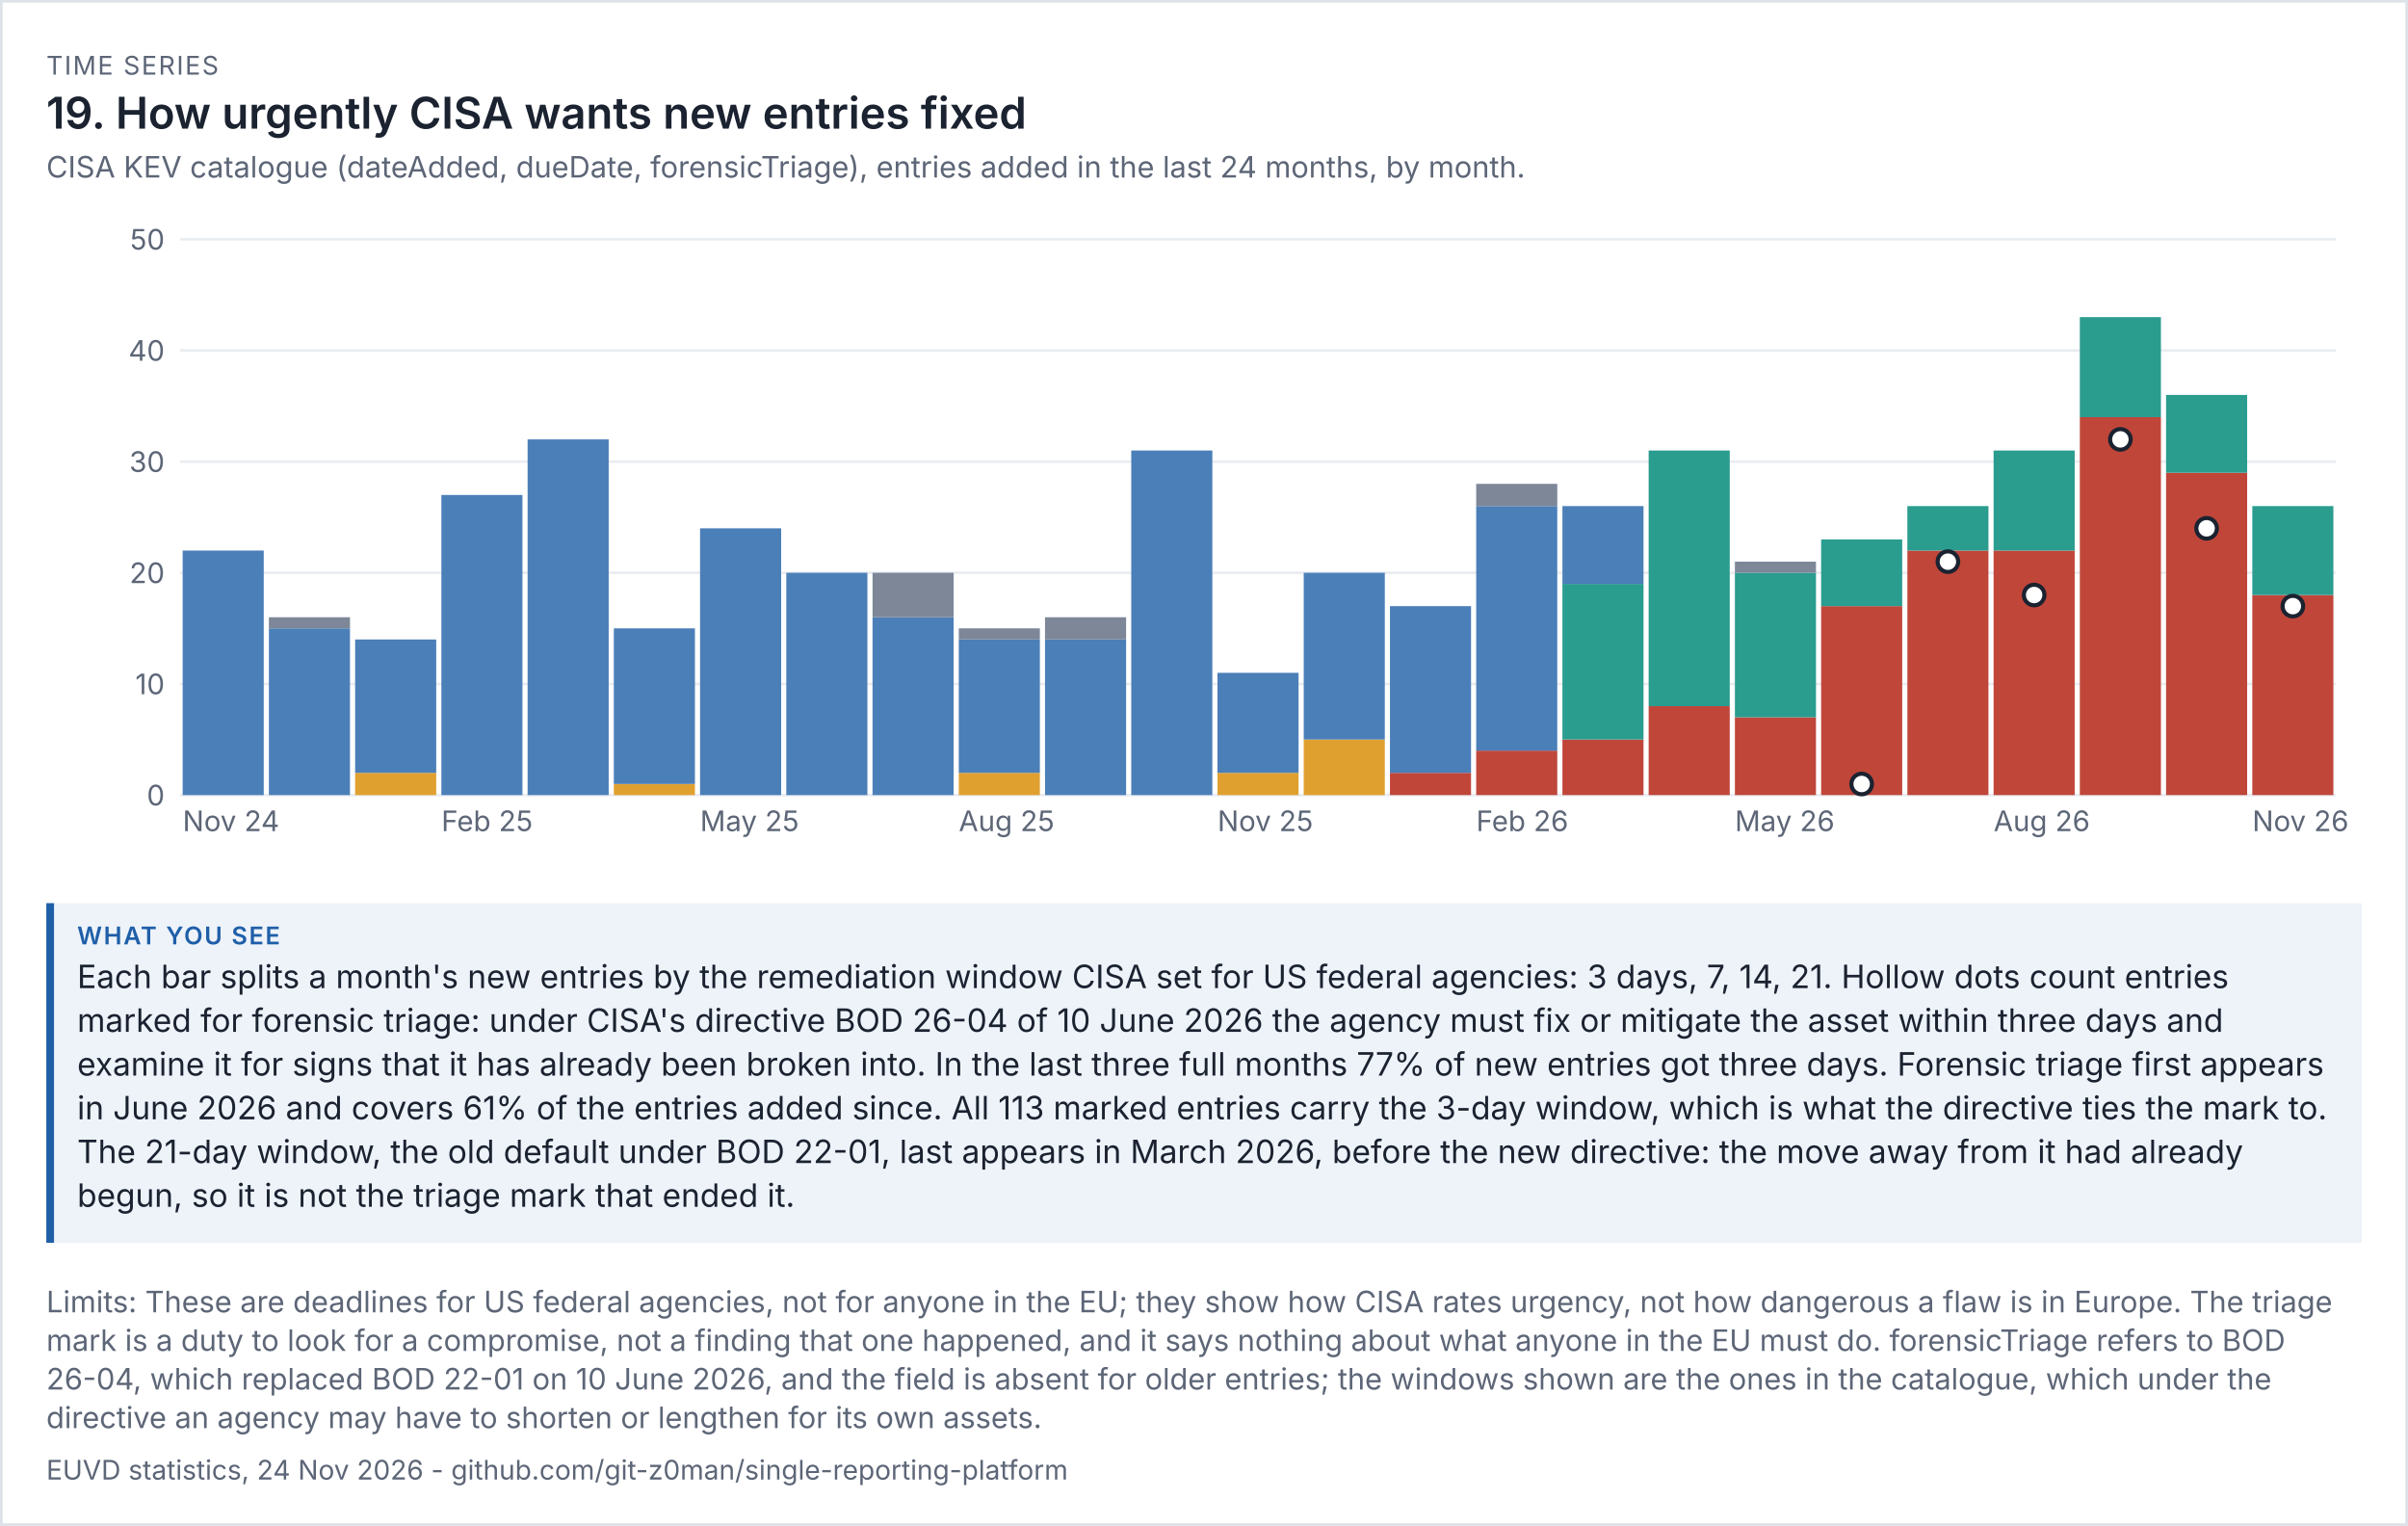
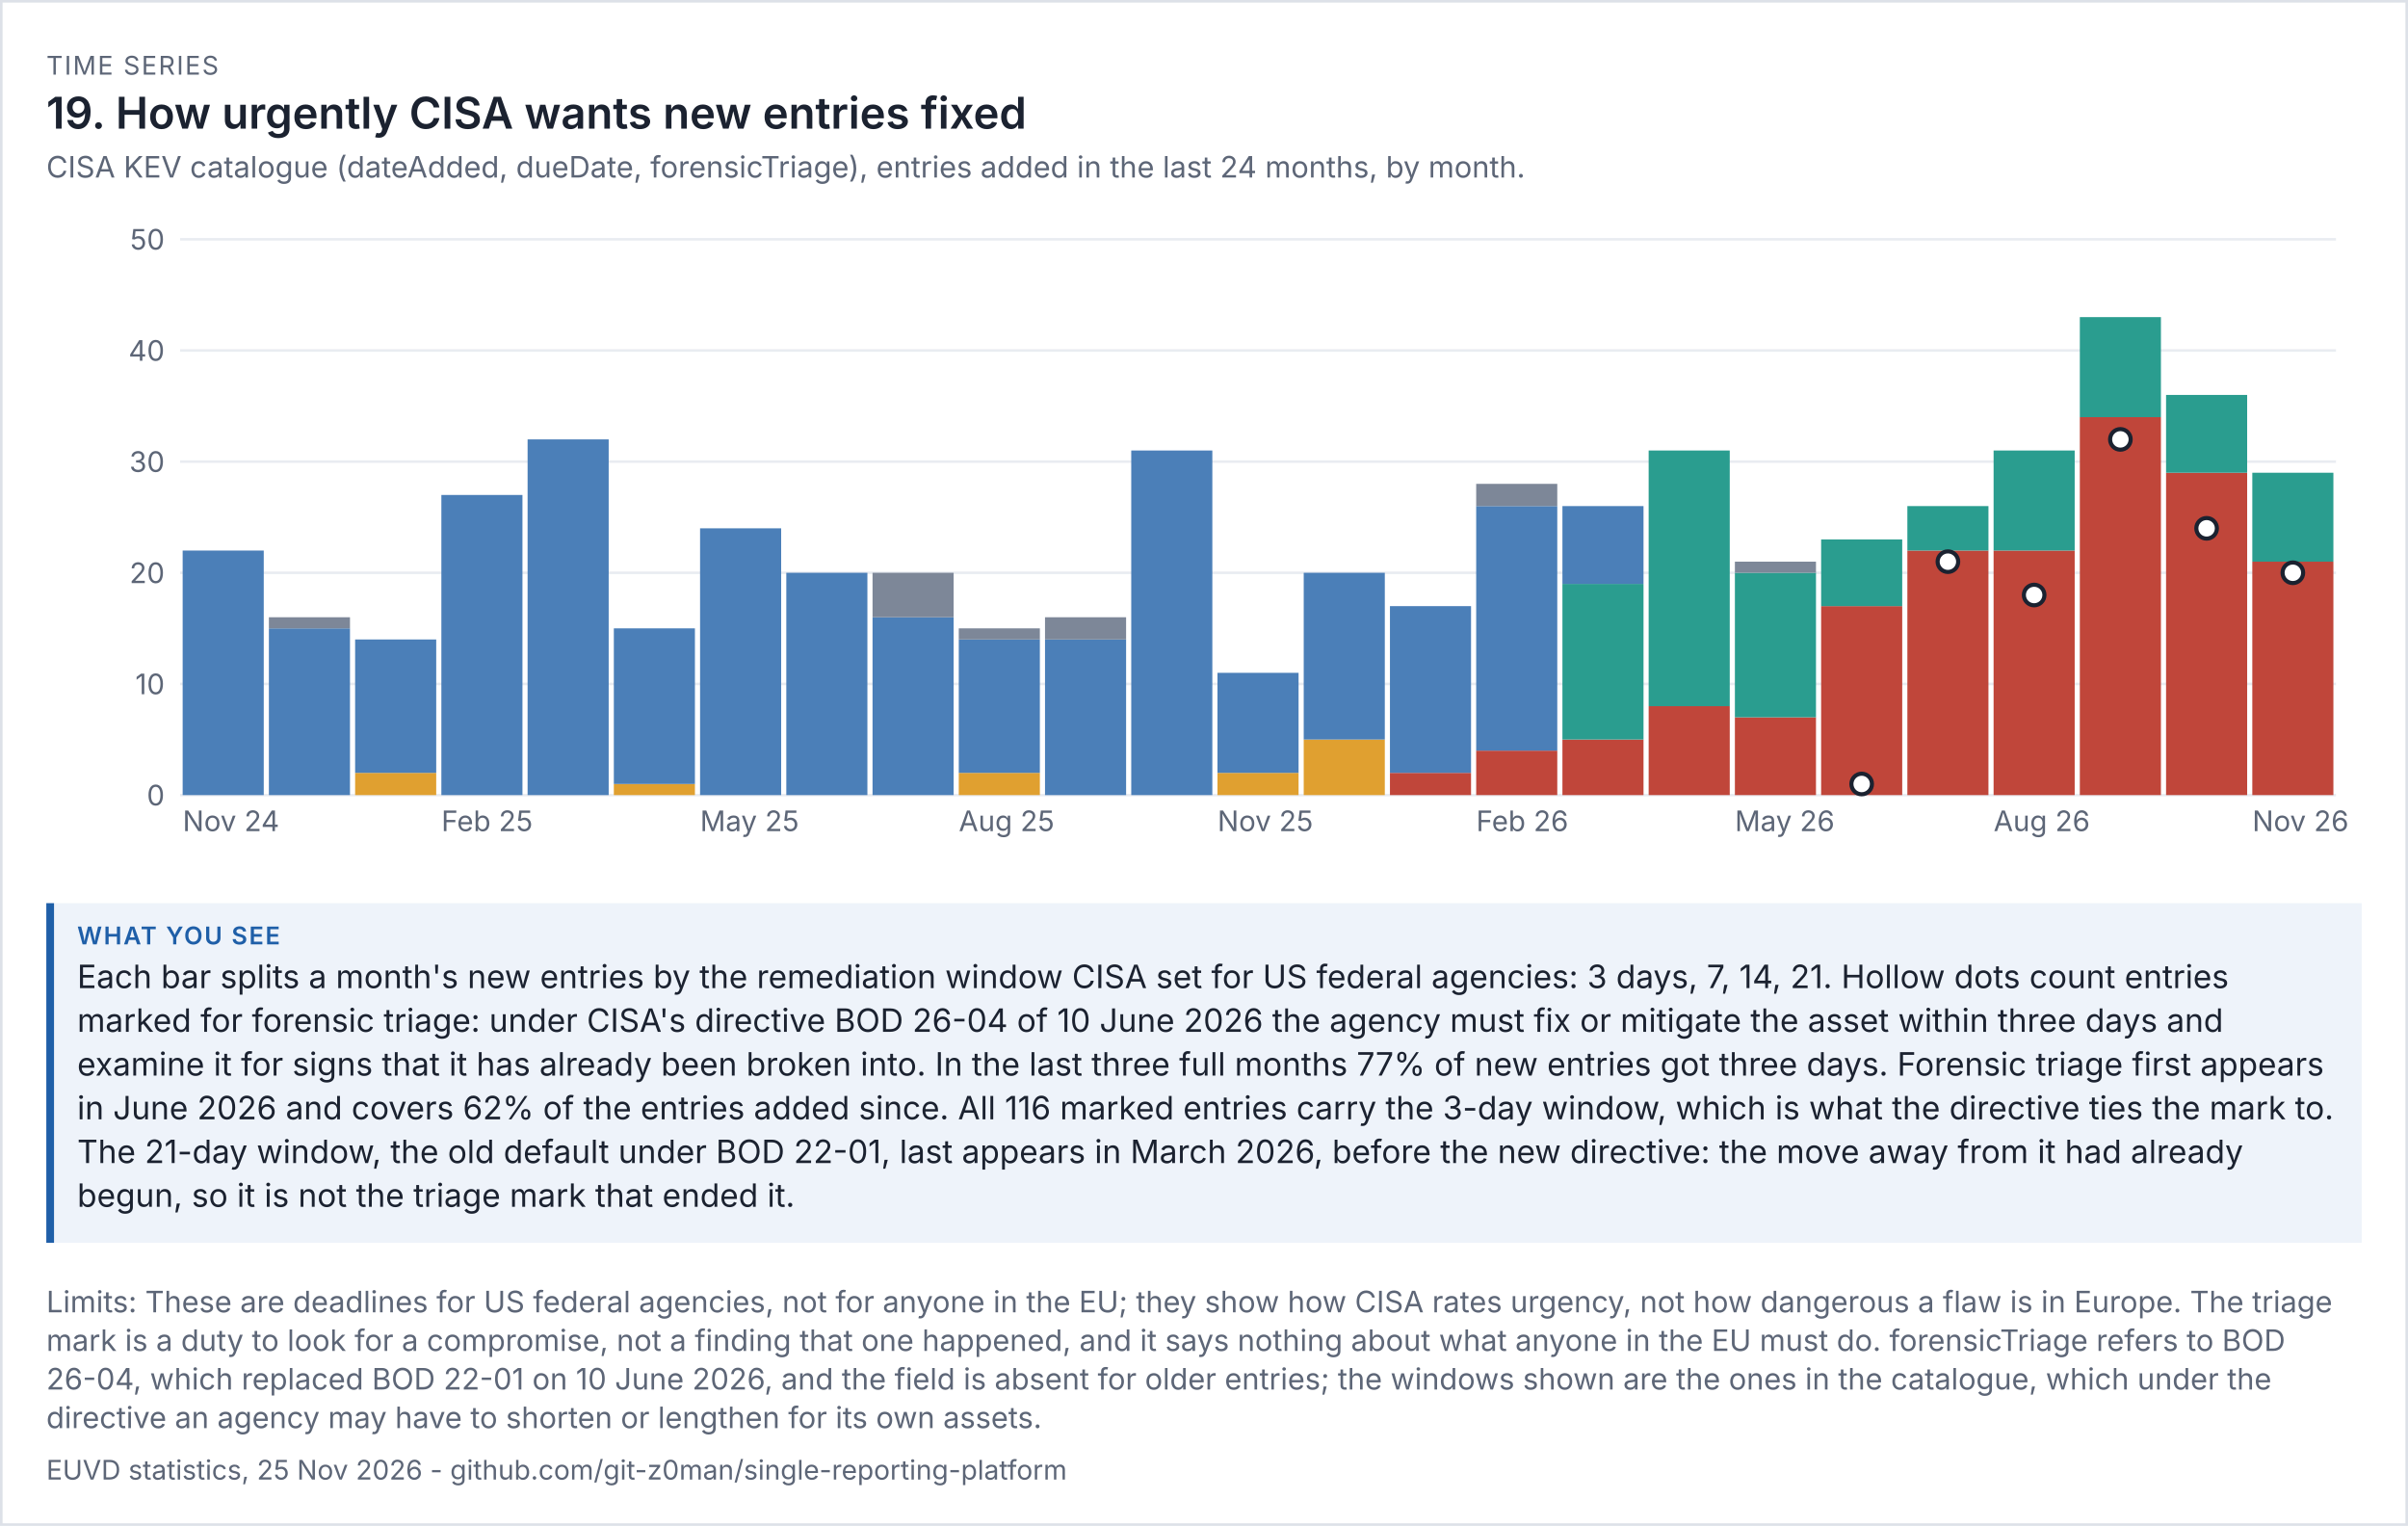
<svg xmlns="http://www.w3.org/2000/svg" viewBox="0 0 936 593" width="936" height="593" font-family="system-ui,-apple-system,'Segoe UI',sans-serif">
  <rect width="100%" height="100%" fill="#ffffff" />
  <rect x="0.5" y="0.5" width="935" height="592" fill="none" stroke="#dde1e8" />
  <text x="18" y="29" font-size="10" letter-spacing="0.6" fill="#5d6677">TIME SERIES</text>
  <text x="18" y="50" font-size="17" fill="#1b2230" font-weight="600">19. How urgently CISA wants new entries fixed</text>
  <text x="18" y="69" font-size="11.5" fill="#5d6677">CISA KEV catalogue (dateAdded, dueDate, forensicTriage), entries added in the last 24 months, by month.</text>
  <g transform="translate(18,79) scale(1)" font-size="11">
    <svg viewBox="0 0 900 260" role="img" width="900" height="260">
      <g>
        <line x1="52" x2="890" y1="230" y2="230" stroke="rgb(233, 236, 241)" />
        <text x="46" y="234" text-anchor="end" fill="rgb(93, 102, 119)">0</text>
        <line x1="52" x2="890" y1="186.8" y2="186.8" stroke="rgb(233, 236, 241)" />
        <text x="46" y="190.8" text-anchor="end" fill="rgb(93, 102, 119)">10</text>
        <line x1="52" x2="890" y1="143.6" y2="143.6" stroke="rgb(233, 236, 241)" />
        <text x="46" y="147.6" text-anchor="end" fill="rgb(93, 102, 119)">20</text>
        <line x1="52" x2="890" y1="100.4" y2="100.4" stroke="rgb(233, 236, 241)" />
        <text x="46" y="104.4" text-anchor="end" fill="rgb(93, 102, 119)">30</text>
        <line x1="52" x2="890" y1="57.2" y2="57.2" stroke="rgb(233, 236, 241)" />
        <text x="46" y="61.2" text-anchor="end" fill="rgb(93, 102, 119)">40</text>
        <line x1="52" x2="890" y1="14" y2="14" stroke="rgb(233, 236, 241)" />
        <text x="46" y="18" text-anchor="end" fill="rgb(93, 102, 119)">50</text>
        <rect x="53" y="134.96" width="31.52" height="95.04" fill="rgb(75, 127, 184)" />
        <text x="53" y="244" fill="rgb(93, 102, 119)">Nov 24</text>
        <rect x="86.52" y="165.2" width="31.52" height="64.8" fill="rgb(75, 127, 184)" />
        <rect x="86.52" y="160.88" width="31.52" height="4.32" fill="rgb(125, 135, 152)" />
        <rect x="120.04" y="221.36" width="31.52" height="8.64" fill="rgb(224, 160, 48)" />
        <rect x="120.04" y="169.52" width="31.52" height="51.84" fill="rgb(75, 127, 184)" />
        <rect x="153.56" y="113.36" width="31.52" height="116.64" fill="rgb(75, 127, 184)" />
        <text x="153.56" y="244" fill="rgb(93, 102, 119)">Feb 25</text>
        <rect x="187.08" y="91.76" width="31.52" height="138.24" fill="rgb(75, 127, 184)" />
        <rect x="220.6" y="225.68" width="31.52" height="4.32" fill="rgb(224, 160, 48)" />
        <rect x="220.6" y="165.2" width="31.52" height="60.48" fill="rgb(75, 127, 184)" />
        <rect x="254.12" y="126.32" width="31.52" height="103.68" fill="rgb(75, 127, 184)" />
        <text x="254.12" y="244" fill="rgb(93, 102, 119)">May 25</text>
        <rect x="287.64" y="143.6" width="31.52" height="86.4" fill="rgb(75, 127, 184)" />
        <rect x="321.16" y="160.88" width="31.52" height="69.12" fill="rgb(75, 127, 184)" />
        <rect x="321.16" y="143.6" width="31.52" height="17.28" fill="rgb(125, 135, 152)" />
        <rect x="354.68" y="221.36" width="31.52" height="8.64" fill="rgb(224, 160, 48)" />
        <rect x="354.68" y="169.52" width="31.52" height="51.84" fill="rgb(75, 127, 184)" />
        <rect x="354.68" y="165.2" width="31.52" height="4.32" fill="rgb(125, 135, 152)" />
        <text x="354.68" y="244" fill="rgb(93, 102, 119)">Aug 25</text>
        <rect x="388.2" y="169.52" width="31.52" height="60.48" fill="rgb(75, 127, 184)" />
        <rect x="388.2" y="160.88" width="31.52" height="8.64" fill="rgb(125, 135, 152)" />
        <rect x="421.72" y="96.08" width="31.52" height="133.92" fill="rgb(75, 127, 184)" />
        <rect x="455.24" y="221.36" width="31.52" height="8.64" fill="rgb(224, 160, 48)" />
        <rect x="455.24" y="182.48" width="31.52" height="38.88" fill="rgb(75, 127, 184)" />
        <text x="455.24" y="244" fill="rgb(93, 102, 119)">Nov 25</text>
        <rect x="488.76" y="208.4" width="31.52" height="21.6" fill="rgb(224, 160, 48)" />
        <rect x="488.76" y="143.6" width="31.52" height="64.8" fill="rgb(75, 127, 184)" />
        <rect x="522.28" y="221.36" width="31.52" height="8.64" fill="rgb(192, 70, 58)" />
        <rect x="522.28" y="156.56" width="31.52" height="64.8" fill="rgb(75, 127, 184)" />
        <rect x="555.8" y="212.72" width="31.52" height="17.28" fill="rgb(192, 70, 58)" />
        <rect x="555.8" y="117.68" width="31.52" height="95.04" fill="rgb(75, 127, 184)" />
        <rect x="555.8" y="109.04" width="31.52" height="8.64" fill="rgb(125, 135, 152)" />
        <text x="555.8" y="244" fill="rgb(93, 102, 119)">Feb 26</text>
        <rect x="589.32" y="208.4" width="31.52" height="21.6" fill="rgb(192, 70, 58)" />
        <rect x="589.32" y="147.92" width="31.52" height="60.48" fill="rgb(42, 157, 143)" />
        <rect x="589.32" y="117.68" width="31.52" height="30.24" fill="rgb(75, 127, 184)" />
        <rect x="622.84" y="195.44" width="31.52" height="34.56" fill="rgb(192, 70, 58)" />
        <rect x="622.84" y="96.08" width="31.52" height="99.36" fill="rgb(42, 157, 143)" />
        <rect x="656.36" y="199.76" width="31.52" height="30.24" fill="rgb(192, 70, 58)" />
        <rect x="656.36" y="143.6" width="31.52" height="56.16" fill="rgb(42, 157, 143)" />
        <rect x="656.36" y="139.28" width="31.52" height="4.32" fill="rgb(125, 135, 152)" />
        <text x="656.36" y="244" fill="rgb(93, 102, 119)">May 26</text>
        <rect x="689.88" y="156.56" width="31.52" height="73.44" fill="rgb(192, 70, 58)" />
        <rect x="689.88" y="130.64" width="31.52" height="25.92" fill="rgb(42, 157, 143)" />
        <rect x="723.4" y="134.96" width="31.52" height="95.04" fill="rgb(192, 70, 58)" />
        <rect x="723.4" y="117.68" width="31.52" height="17.28" fill="rgb(42, 157, 143)" />
        <rect x="756.92" y="134.96" width="31.52" height="95.04" fill="rgb(192, 70, 58)" />
        <rect x="756.92" y="96.08" width="31.52" height="38.88" fill="rgb(42, 157, 143)" />
        <text x="756.92" y="244" fill="rgb(93, 102, 119)">Aug 26</text>
        <rect x="790.44" y="83.12" width="31.52" height="146.88" fill="rgb(192, 70, 58)" />
        <rect x="790.44" y="44.24" width="31.52" height="38.88" fill="rgb(42, 157, 143)" />
        <rect x="823.96" y="104.72" width="31.52" height="125.28" fill="rgb(192, 70, 58)" />
        <rect x="823.96" y="74.48" width="31.52" height="30.24" fill="rgb(42, 157, 143)" />
-         <rect x="857.48" y="152.24" width="31.52" height="77.76" fill="rgb(192, 70, 58)" />
-         <rect x="857.48" y="117.68" width="31.52" height="34.56" fill="rgb(42, 157, 143)" />
+         <rect x="857.48" y="139.28" width="31.52" height="90.72" fill="rgb(192, 70, 58)" />
+         <rect x="857.48" y="104.72" width="31.52" height="34.56" fill="rgb(42, 157, 143)" />
        <text x="857.48" y="244" fill="rgb(93, 102, 119)">Nov 26</text>
        <circle cx="705.64" cy="225.68" r="4" fill="rgb(255, 255, 255)" stroke="rgb(27, 34, 48)" stroke-width="1.6" />
        <circle cx="739.16" cy="139.28" r="4" fill="rgb(255, 255, 255)" stroke="rgb(27, 34, 48)" stroke-width="1.6" />
        <circle cx="772.68" cy="152.24" r="4" fill="rgb(255, 255, 255)" stroke="rgb(27, 34, 48)" stroke-width="1.6" />
        <circle cx="806.2" cy="91.76" r="4" fill="rgb(255, 255, 255)" stroke="rgb(27, 34, 48)" stroke-width="1.6" />
        <circle cx="839.72" cy="126.32" r="4" fill="rgb(255, 255, 255)" stroke="rgb(27, 34, 48)" stroke-width="1.6" />
-         <circle cx="873.24" cy="156.56" r="4" fill="rgb(255, 255, 255)" stroke="rgb(27, 34, 48)" stroke-width="1.6" />
+         <circle cx="873.24" cy="143.6" r="4" fill="rgb(255, 255, 255)" stroke="rgb(27, 34, 48)" stroke-width="1.6" />
      </g>
    </svg>
  </g>
  <rect x="18" y="351" width="900" height="132" fill="#eef3fa" />
  <rect x="18" y="351" width="3" height="132" fill="#1f5fa8" />
  <text x="30" y="367" font-size="9.5" letter-spacing="0.6" font-weight="600" fill="#1f5fa8">WHAT YOU SEE</text>
  <text x="30" y="384" font-size="12.5" fill="#1b2230">Each bar splits a month's new entries by the remediation window CISA set for US federal agencies: 3 days, 7, 14, 21. Hollow dots count entries</text>
  <text x="30" y="401" font-size="12.5" fill="#1b2230">marked for forensic triage: under CISA's directive BOD 26-04 of 10 June 2026 the agency must fix or mitigate the asset within three days and</text>
  <text x="30" y="418" font-size="12.5" fill="#1b2230">examine it for signs that it has already been broken into. In the last three full months 77% of new entries got three days. Forensic triage first appears</text>
-   <text x="30" y="435" font-size="12.5" fill="#1b2230">in June 2026 and covers 61% of the entries added since. All 113 marked entries carry the 3-day window, which is what the directive ties the mark to.</text>
+   <text x="30" y="435" font-size="12.5" fill="#1b2230">in June 2026 and covers 62% of the entries added since. All 116 marked entries carry the 3-day window, which is what the directive ties the mark to.</text>
  <text x="30" y="452" font-size="12.5" fill="#1b2230">The 21-day window, the old default under BOD 22-01, last appears in March 2026, before the new directive: the move away from it had already</text>
  <text x="30" y="469" font-size="12.5" fill="#1b2230">begun, so it is not the triage mark that ended it.</text>
  <text x="18" y="510" font-size="11.5" fill="#5d6677">Limits: These are deadlines for US federal agencies, not for anyone in the EU; they show how CISA rates urgency, not how dangerous a flaw is in Europe. The triage</text>
  <text x="18" y="525" font-size="11.5" fill="#5d6677">mark is a duty to look for a compromise, not a finding that one happened, and it says nothing about what anyone in the EU must do. forensicTriage refers to BOD</text>
  <text x="18" y="540" font-size="11.5" fill="#5d6677">26-04, which replaced BOD 22-01 on 10 June 2026, and the field is absent for older entries; the windows shown are the ones in the catalogue, which under the</text>
  <text x="18" y="555" font-size="11.5" fill="#5d6677">directive an agency may have to shorten or lengthen for its own assets.</text>
-   <text x="18" y="575" font-size="10.5" fill="#5d6677">EUVD statistics, 24 Nov 2026 - github.com/git-z0man/single-reporting-platform</text>
+   <text x="18" y="575" font-size="10.5" fill="#5d6677">EUVD statistics, 25 Nov 2026 - github.com/git-z0man/single-reporting-platform</text>
</svg>
